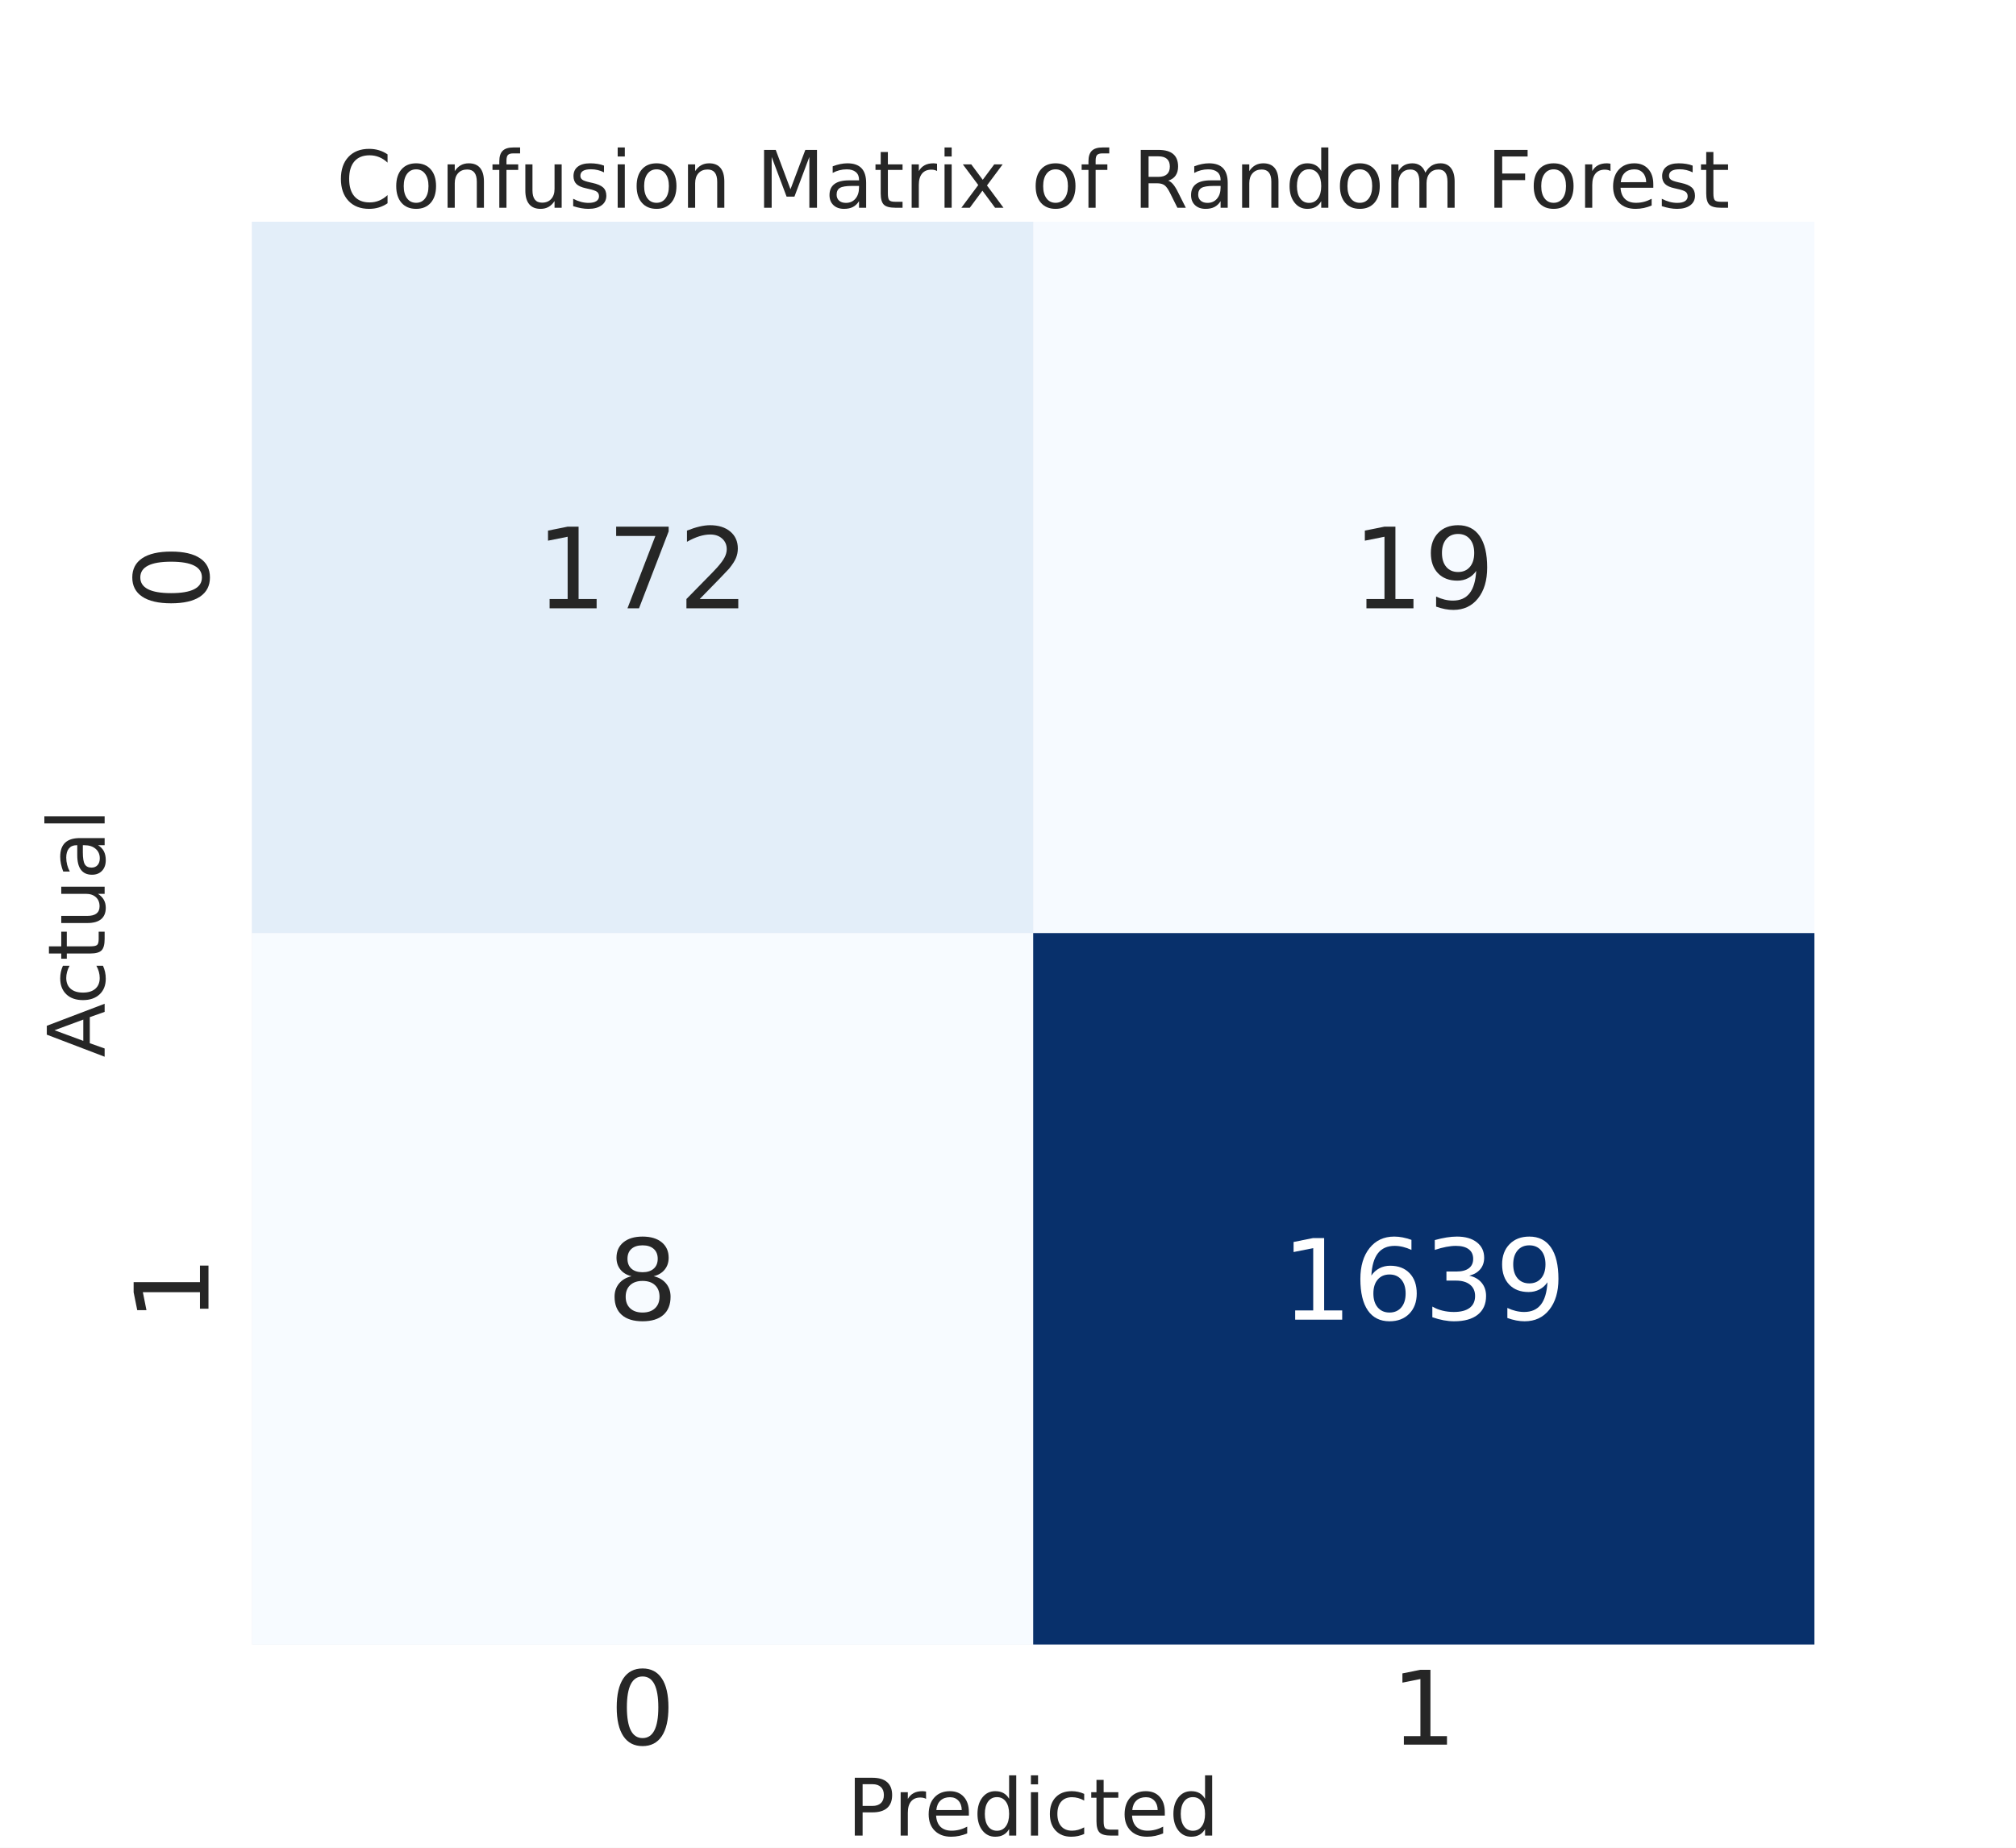
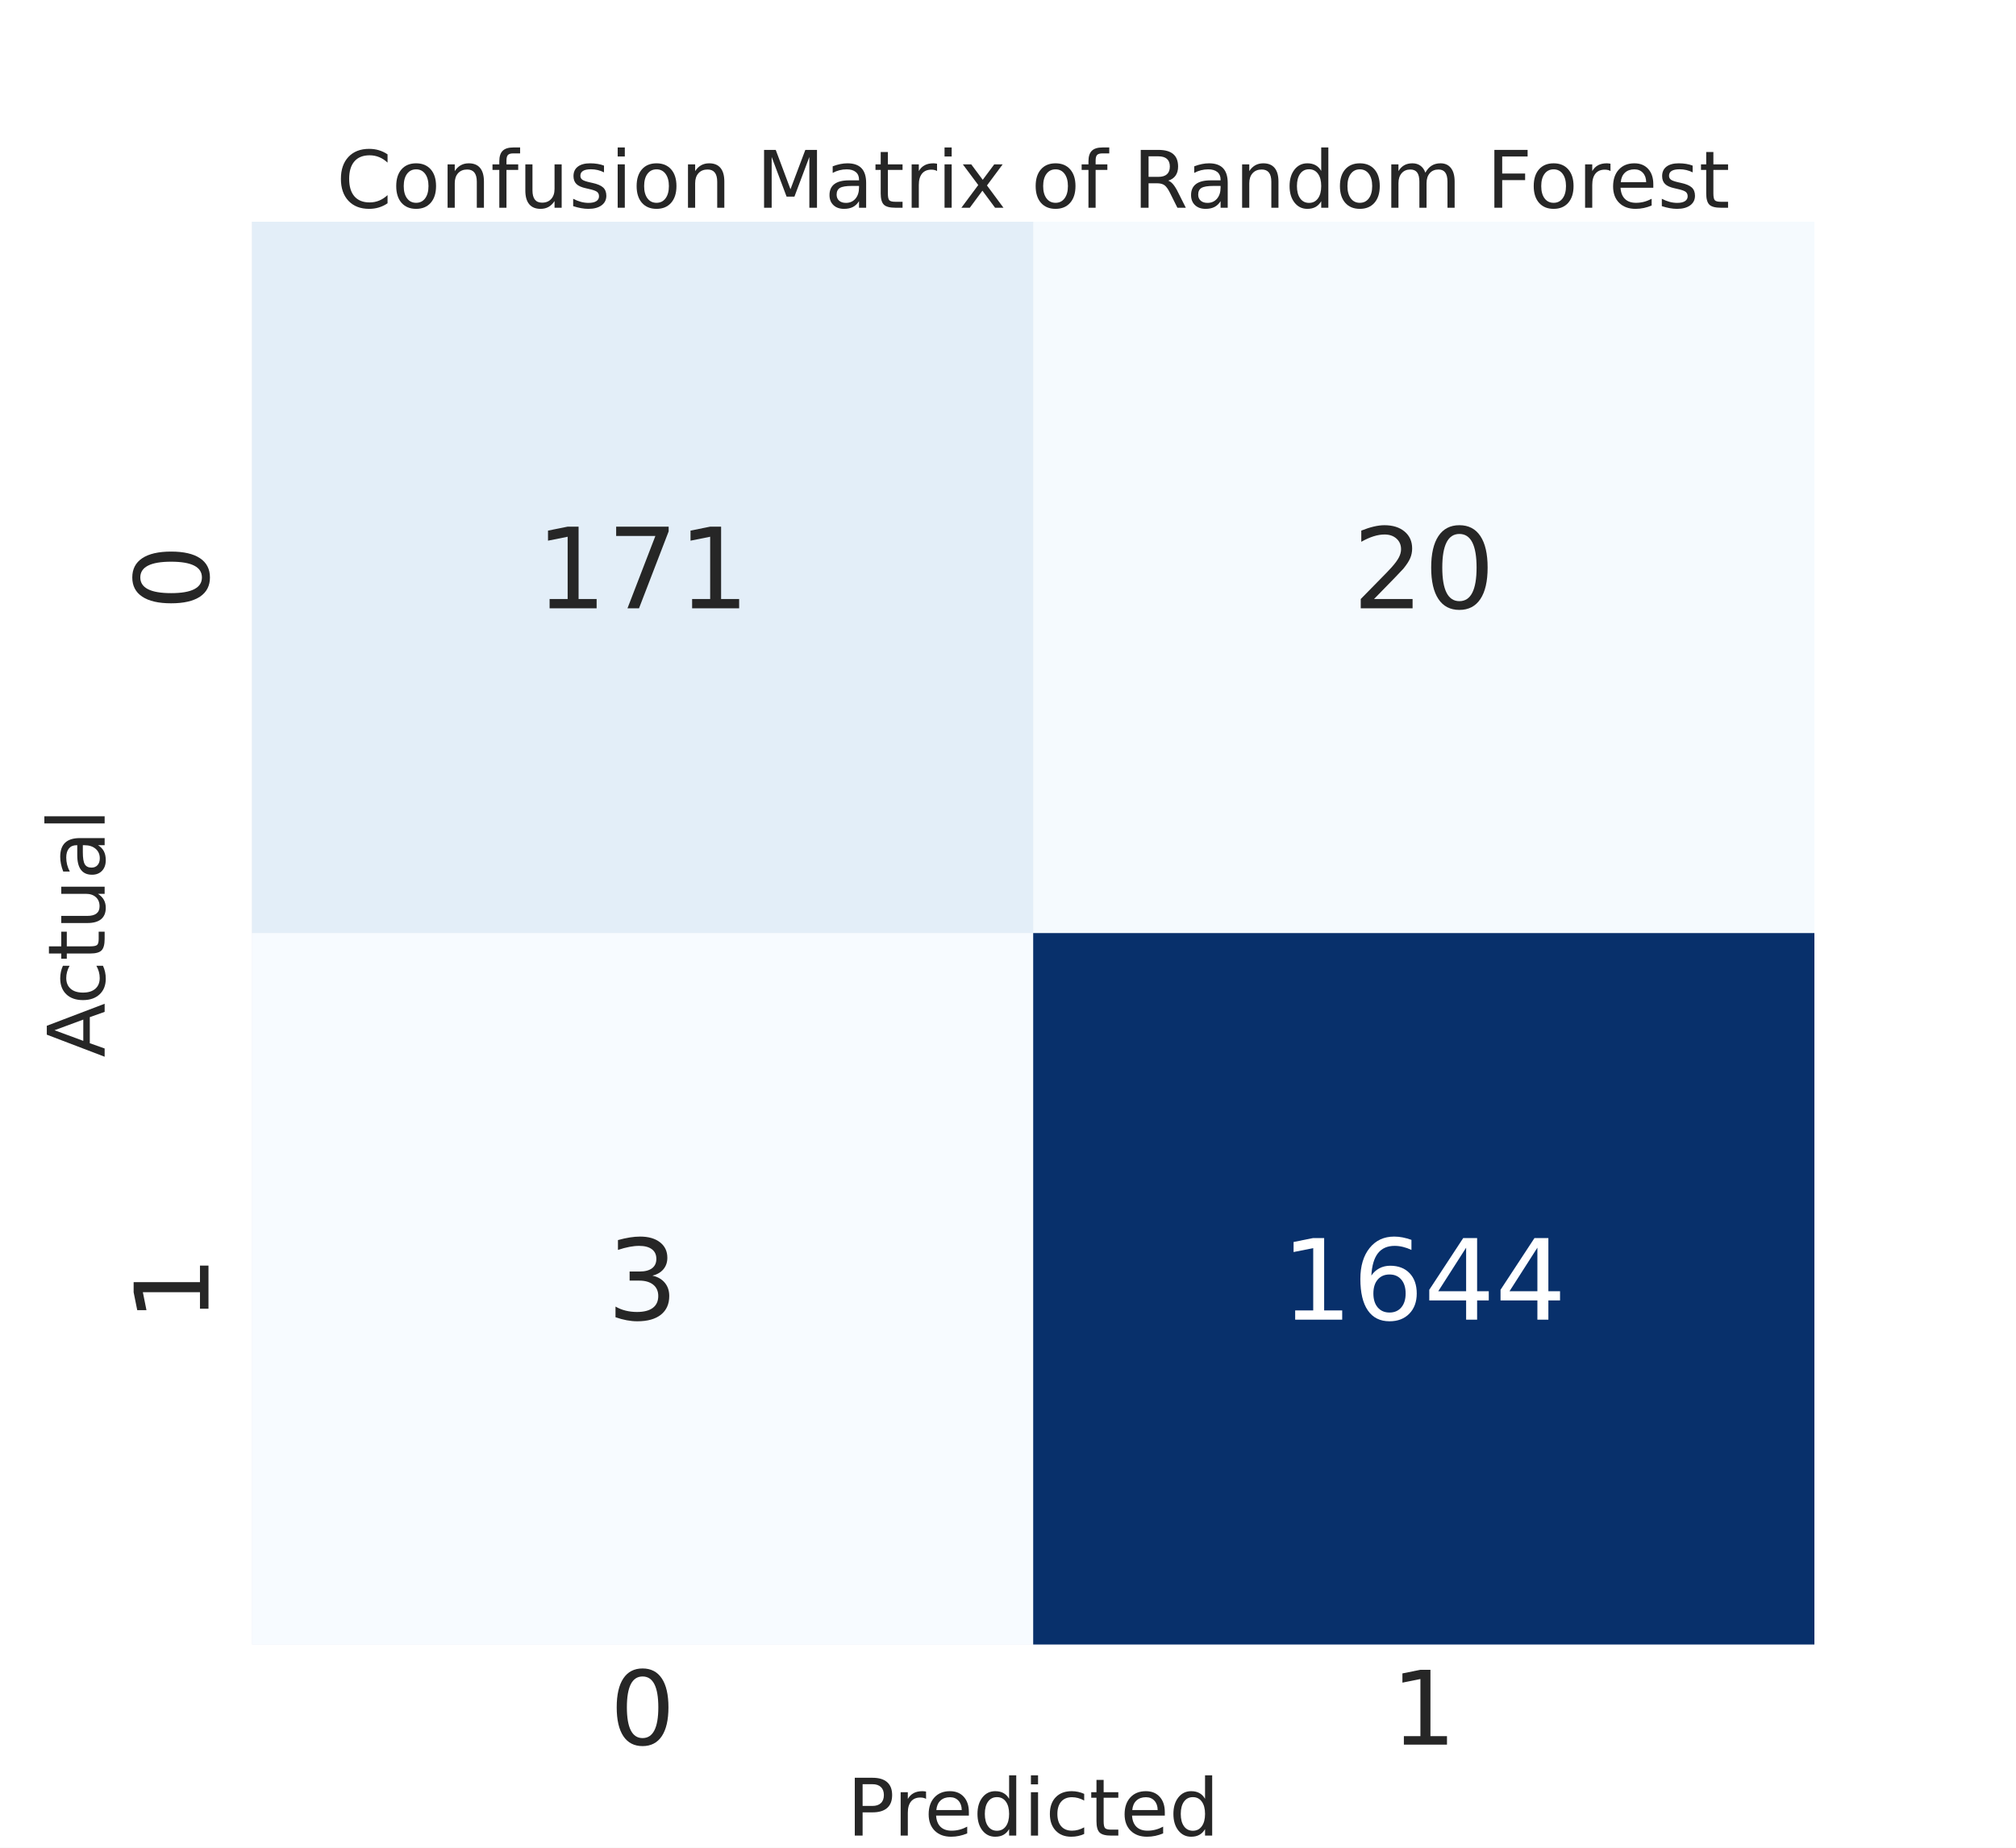
<svg xmlns="http://www.w3.org/2000/svg" xmlns:xlink="http://www.w3.org/1999/xlink" width="864pt" height="792pt" viewBox="0 0 864 792" version="1.1">
  <defs>
    <style type="text/css">*{stroke-linejoin: round; stroke-linecap: butt}</style>
  </defs>
  <g id="figure_1">
    <g id="patch_1">
      <path d="M 0 792  L 864 792  L 864 0  L 0 0  z " style="fill: #ffffff" />
    </g>
    <g id="axes_1">
      <g id="patch_2">
        <path d="M 108 704.88  L 777.6 704.88  L 777.6 95.04  L 108 95.04  z " style="fill: #eaeaf2" />
      </g>
      <g id="matplotlib.axis_1">
        <g id="xtick_1">
          <g id="text_1">
            <g style="fill: #262626" transform="translate(261.4025 747.8131) scale(0.44 -0.44)">
              <defs>
                <path id="DejaVuSans-30" d="M 2034 4250  Q 1547 4250 1301 3770  Q 1056 3291 1056 2328  Q 1056 1369 1301 889  Q 1547 409 2034 409  Q 2525 409 2770 889  Q 3016 1369 3016 2328  Q 3016 3291 2770 3770  Q 2525 4250 2034 4250  z M 2034 4750  Q 2819 4750 3233 4129  Q 3647 3509 3647 2328  Q 3647 1150 3233 529  Q 2819 -91 2034 -91  Q 1250 -91 836 529  Q 422 1150 422 2328  Q 422 3509 836 4129  Q 1250 4750 2034 4750  z " transform="scale(0.015625)" />
              </defs>
              <use xlink:href="#DejaVuSans-30" />
            </g>
          </g>
        </g>
        <g id="xtick_2">
          <g id="text_2">
            <g style="fill: #262626" transform="translate(596.2025 747.8131) scale(0.44 -0.44)">
              <defs>
                <path id="DejaVuSans-31" d="M 794 531  L 1825 531  L 1825 4091  L 703 3866  L 703 4441  L 1819 4666  L 2450 4666  L 2450 531  L 3481 531  L 3481 0  L 794 0  L 794 531  z " transform="scale(0.015625)" />
              </defs>
              <use xlink:href="#DejaVuSans-31" />
            </g>
          </g>
        </g>
        <g id="text_3">
          <g style="fill: #262626" transform="translate(363.0009 786.7984) scale(0.34 -0.34)">
            <defs>
              <path id="DejaVuSans-50" d="M 1259 4147  L 1259 2394  L 2053 2394  Q 2494 2394 2734 2622  Q 2975 2850 2975 3272  Q 2975 3691 2734 3919  Q 2494 4147 2053 4147  L 1259 4147  z M 628 4666  L 2053 4666  Q 2838 4666 3239 4311  Q 3641 3956 3641 3272  Q 3641 2581 3239 2228  Q 2838 1875 2053 1875  L 1259 1875  L 1259 0  L 628 0  L 628 4666  z " transform="scale(0.015625)" />
              <path id="DejaVuSans-72" d="M 2631 2963  Q 2534 3019 2420 3045  Q 2306 3072 2169 3072  Q 1681 3072 1420 2755  Q 1159 2438 1159 1844  L 1159 0  L 581 0  L 581 3500  L 1159 3500  L 1159 2956  Q 1341 3275 1631 3429  Q 1922 3584 2338 3584  Q 2397 3584 2469 3576  Q 2541 3569 2628 3553  L 2631 2963  z " transform="scale(0.015625)" />
              <path id="DejaVuSans-65" d="M 3597 1894  L 3597 1613  L 953 1613  Q 991 1019 1311 708  Q 1631 397 2203 397  Q 2534 397 2845 478  Q 3156 559 3463 722  L 3463 178  Q 3153 47 2828 -22  Q 2503 -91 2169 -91  Q 1331 -91 842 396  Q 353 884 353 1716  Q 353 2575 817 3079  Q 1281 3584 2069 3584  Q 2775 3584 3186 3129  Q 3597 2675 3597 1894  z M 3022 2063  Q 3016 2534 2758 2815  Q 2500 3097 2075 3097  Q 1594 3097 1305 2825  Q 1016 2553 972 2059  L 3022 2063  z " transform="scale(0.015625)" />
              <path id="DejaVuSans-64" d="M 2906 2969  L 2906 4863  L 3481 4863  L 3481 0  L 2906 0  L 2906 525  Q 2725 213 2448 61  Q 2172 -91 1784 -91  Q 1150 -91 751 415  Q 353 922 353 1747  Q 353 2572 751 3078  Q 1150 3584 1784 3584  Q 2172 3584 2448 3432  Q 2725 3281 2906 2969  z M 947 1747  Q 947 1113 1208 752  Q 1469 391 1925 391  Q 2381 391 2643 752  Q 2906 1113 2906 1747  Q 2906 2381 2643 2742  Q 2381 3103 1925 3103  Q 1469 3103 1208 2742  Q 947 2381 947 1747  z " transform="scale(0.015625)" />
              <path id="DejaVuSans-69" d="M 603 3500  L 1178 3500  L 1178 0  L 603 0  L 603 3500  z M 603 4863  L 1178 4863  L 1178 4134  L 603 4134  L 603 4863  z " transform="scale(0.015625)" />
              <path id="DejaVuSans-63" d="M 3122 3366  L 3122 2828  Q 2878 2963 2633 3030  Q 2388 3097 2138 3097  Q 1578 3097 1268 2742  Q 959 2388 959 1747  Q 959 1106 1268 751  Q 1578 397 2138 397  Q 2388 397 2633 464  Q 2878 531 3122 666  L 3122 134  Q 2881 22 2623 -34  Q 2366 -91 2075 -91  Q 1284 -91 818 406  Q 353 903 353 1747  Q 353 2603 823 3093  Q 1294 3584 2113 3584  Q 2378 3584 2631 3529  Q 2884 3475 3122 3366  z " transform="scale(0.015625)" />
              <path id="DejaVuSans-74" d="M 1172 4494  L 1172 3500  L 2356 3500  L 2356 3053  L 1172 3053  L 1172 1153  Q 1172 725 1289 603  Q 1406 481 1766 481  L 2356 481  L 2356 0  L 1766 0  Q 1100 0 847 248  Q 594 497 594 1153  L 594 3053  L 172 3053  L 172 3500  L 594 3500  L 594 4494  L 1172 4494  z " transform="scale(0.015625)" />
            </defs>
            <use xlink:href="#DejaVuSans-50" />
            <use xlink:href="#DejaVuSans-72" x="58.553" />
            <use xlink:href="#DejaVuSans-65" x="97.416" />
            <use xlink:href="#DejaVuSans-64" x="158.939" />
            <use xlink:href="#DejaVuSans-69" x="222.416" />
            <use xlink:href="#DejaVuSans-63" x="250.199" />
            <use xlink:href="#DejaVuSans-74" x="305.18" />
            <use xlink:href="#DejaVuSans-65" x="344.389" />
            <use xlink:href="#DejaVuSans-64" x="405.912" />
          </g>
        </g>
      </g>
      <g id="matplotlib.axis_2">
        <g id="ytick_1">
          <g id="text_4">
            <g style="fill: #262626" transform="translate(89.34937 261.4975) rotate(-90) scale(0.44 -0.44)">
              <use xlink:href="#DejaVuSans-30" />
            </g>
          </g>
        </g>
        <g id="ytick_2">
          <g id="text_5">
            <g style="fill: #262626" transform="translate(89.34937 566.4175) rotate(-90) scale(0.44 -0.44)">
              <use xlink:href="#DejaVuSans-31" />
            </g>
          </g>
        </g>
        <g id="text_6">
          <g style="fill: #262626" transform="translate(44.84531 453.2178) rotate(-90) scale(0.34 -0.34)">
            <defs>
              <path id="DejaVuSans-41" d="M 2188 4044  L 1331 1722  L 3047 1722  L 2188 4044  z M 1831 4666  L 2547 4666  L 4325 0  L 3669 0  L 3244 1197  L 1141 1197  L 716 0  L 50 0  L 1831 4666  z " transform="scale(0.015625)" />
              <path id="DejaVuSans-75" d="M 544 1381  L 544 3500  L 1119 3500  L 1119 1403  Q 1119 906 1312 657  Q 1506 409 1894 409  Q 2359 409 2629 706  Q 2900 1003 2900 1516  L 2900 3500  L 3475 3500  L 3475 0  L 2900 0  L 2900 538  Q 2691 219 2414 64  Q 2138 -91 1772 -91  Q 1169 -91 856 284  Q 544 659 544 1381  z M 1991 3584  L 1991 3584  z " transform="scale(0.015625)" />
              <path id="DejaVuSans-61" d="M 2194 1759  Q 1497 1759 1228 1600  Q 959 1441 959 1056  Q 959 750 1161 570  Q 1363 391 1709 391  Q 2188 391 2477 730  Q 2766 1069 2766 1631  L 2766 1759  L 2194 1759  z M 3341 1997  L 3341 0  L 2766 0  L 2766 531  Q 2569 213 2275 61  Q 1981 -91 1556 -91  Q 1019 -91 701 211  Q 384 513 384 1019  Q 384 1609 779 1909  Q 1175 2209 1959 2209  L 2766 2209  L 2766 2266  Q 2766 2663 2505 2880  Q 2244 3097 1772 3097  Q 1472 3097 1187 3025  Q 903 2953 641 2809  L 641 3341  Q 956 3463 1253 3523  Q 1550 3584 1831 3584  Q 2591 3584 2966 3190  Q 3341 2797 3341 1997  z " transform="scale(0.015625)" />
              <path id="DejaVuSans-6c" d="M 603 4863  L 1178 4863  L 1178 0  L 603 0  L 603 4863  z " transform="scale(0.015625)" />
            </defs>
            <use xlink:href="#DejaVuSans-41" />
            <use xlink:href="#DejaVuSans-63" x="66.658" />
            <use xlink:href="#DejaVuSans-74" x="121.639" />
            <use xlink:href="#DejaVuSans-75" x="160.848" />
            <use xlink:href="#DejaVuSans-61" x="224.227" />
            <use xlink:href="#DejaVuSans-6c" x="285.506" />
          </g>
        </g>
      </g>
      <g id="QuadMesh_1">
-         <path d="M 108 95.04  L 442.8 95.04  L 442.8 399.96  L 108 399.96  L 108 95.04  " clip-path="url(#paf56ccceca)" style="fill: #e3eef9" />
-         <path d="M 442.8 95.04  L 777.6 95.04  L 777.6 399.96  L 442.8 399.96  L 442.8 95.04  " clip-path="url(#paf56ccceca)" style="fill: #f6faff" />
-         <path d="M 108 399.96  L 442.8 399.96  L 442.8 704.88  L 108 704.88  L 108 399.96  " clip-path="url(#paf56ccceca)" style="fill: #f7fbff" />
-         <path d="M 442.8 399.96  L 777.6 399.96  L 777.6 704.88  L 442.8 704.88  L 442.8 399.96  " clip-path="url(#paf56ccceca)" style="fill: #08306b" />
+         <path d="M 108 95.04  L 442.8 95.04  L 442.8 399.96  L 108 399.96  L 108 95.04  " clip-path="url(#pf2ab5a0a3f)" style="fill: #e3eef8" />
+         <path d="M 442.8 95.04  L 777.6 95.04  L 777.6 399.96  L 442.8 399.96  L 442.8 95.04  " clip-path="url(#pf2ab5a0a3f)" style="fill: #f5fafe" />
+         <path d="M 108 399.96  L 442.8 399.96  L 442.8 704.88  L 108 704.88  L 108 399.96  " clip-path="url(#pf2ab5a0a3f)" style="fill: #f7fbff" />
+         <path d="M 442.8 399.96  L 777.6 399.96  L 777.6 704.88  L 442.8 704.88  L 442.8 399.96  " clip-path="url(#pf2ab5a0a3f)" style="fill: #08306b" />
      </g>
      <g id="text_7">
        <g style="fill: #262626" transform="translate(229.59 260.745) scale(0.48 -0.48)">
          <defs>
            <path id="DejaVuSans-37" d="M 525 4666  L 3525 4666  L 3525 4397  L 1831 0  L 1172 0  L 2766 4134  L 525 4134  L 525 4666  z " transform="scale(0.015625)" />
-             <path id="DejaVuSans-32" d="M 1228 531  L 3431 531  L 3431 0  L 469 0  L 469 531  Q 828 903 1448 1529  Q 2069 2156 2228 2338  Q 2531 2678 2651 2914  Q 2772 3150 2772 3378  Q 2772 3750 2511 3984  Q 2250 4219 1831 4219  Q 1534 4219 1204 4116  Q 875 4013 500 3803  L 500 4441  Q 881 4594 1212 4672  Q 1544 4750 1819 4750  Q 2544 4750 2975 4387  Q 3406 4025 3406 3419  Q 3406 3131 3298 2873  Q 3191 2616 2906 2266  Q 2828 2175 2409 1742  Q 1991 1309 1228 531  z " transform="scale(0.015625)" />
          </defs>
          <use xlink:href="#DejaVuSans-31" />
          <use xlink:href="#DejaVuSans-37" x="63.623" />
-           <use xlink:href="#DejaVuSans-32" x="127.246" />
+           <use xlink:href="#DejaVuSans-31" x="127.246" />
        </g>
      </g>
      <g id="text_8">
        <g style="fill: #262626" transform="translate(579.66 260.745) scale(0.48 -0.48)">
          <defs>
-             <path id="DejaVuSans-39" d="M 703 97  L 703 672  Q 941 559 1184 500  Q 1428 441 1663 441  Q 2288 441 2617 861  Q 2947 1281 2994 2138  Q 2813 1869 2534 1725  Q 2256 1581 1919 1581  Q 1219 1581 811 2004  Q 403 2428 403 3163  Q 403 3881 828 4315  Q 1253 4750 1959 4750  Q 2769 4750 3195 4129  Q 3622 3509 3622 2328  Q 3622 1225 3098 567  Q 2575 -91 1691 -91  Q 1453 -91 1209 -44  Q 966 3 703 97  z M 1959 2075  Q 2384 2075 2632 2365  Q 2881 2656 2881 3163  Q 2881 3666 2632 3958  Q 2384 4250 1959 4250  Q 1534 4250 1286 3958  Q 1038 3666 1038 3163  Q 1038 2656 1286 2365  Q 1534 2075 1959 2075  z " transform="scale(0.015625)" />
+             <path id="DejaVuSans-32" d="M 1228 531  L 3431 531  L 3431 0  L 469 0  L 469 531  Q 828 903 1448 1529  Q 2069 2156 2228 2338  Q 2531 2678 2651 2914  Q 2772 3150 2772 3378  Q 2772 3750 2511 3984  Q 2250 4219 1831 4219  Q 1534 4219 1204 4116  Q 875 4013 500 3803  L 500 4441  Q 881 4594 1212 4672  Q 1544 4750 1819 4750  Q 2544 4750 2975 4387  Q 3406 4025 3406 3419  Q 3406 3131 3298 2873  Q 3191 2616 2906 2266  Q 2828 2175 2409 1742  Q 1991 1309 1228 531  z " transform="scale(0.015625)" />
          </defs>
-           <use xlink:href="#DejaVuSans-31" />
-           <use xlink:href="#DejaVuSans-39" x="63.623" />
+           <use xlink:href="#DejaVuSans-32" />
+           <use xlink:href="#DejaVuSans-30" x="63.623" />
        </g>
      </g>
      <g id="text_9">
        <g style="fill: #262626" transform="translate(260.13 565.665) scale(0.48 -0.48)">
          <defs>
-             <path id="DejaVuSans-38" d="M 2034 2216  Q 1584 2216 1326 1975  Q 1069 1734 1069 1313  Q 1069 891 1326 650  Q 1584 409 2034 409  Q 2484 409 2743 651  Q 3003 894 3003 1313  Q 3003 1734 2745 1975  Q 2488 2216 2034 2216  z M 1403 2484  Q 997 2584 770 2862  Q 544 3141 544 3541  Q 544 4100 942 4425  Q 1341 4750 2034 4750  Q 2731 4750 3128 4425  Q 3525 4100 3525 3541  Q 3525 3141 3298 2862  Q 3072 2584 2669 2484  Q 3125 2378 3379 2068  Q 3634 1759 3634 1313  Q 3634 634 3220 271  Q 2806 -91 2034 -91  Q 1263 -91 848 271  Q 434 634 434 1313  Q 434 1759 690 2068  Q 947 2378 1403 2484  z M 1172 3481  Q 1172 3119 1398 2916  Q 1625 2713 2034 2713  Q 2441 2713 2670 2916  Q 2900 3119 2900 3481  Q 2900 3844 2670 4047  Q 2441 4250 2034 4250  Q 1625 4250 1398 4047  Q 1172 3844 1172 3481  z " transform="scale(0.015625)" />
+             <path id="DejaVuSans-33" d="M 2597 2516  Q 3050 2419 3304 2112  Q 3559 1806 3559 1356  Q 3559 666 3084 287  Q 2609 -91 1734 -91  Q 1441 -91 1130 -33  Q 819 25 488 141  L 488 750  Q 750 597 1062 519  Q 1375 441 1716 441  Q 2309 441 2620 675  Q 2931 909 2931 1356  Q 2931 1769 2642 2001  Q 2353 2234 1838 2234  L 1294 2234  L 1294 2753  L 1863 2753  Q 2328 2753 2575 2939  Q 2822 3125 2822 3475  Q 2822 3834 2567 4026  Q 2313 4219 1838 4219  Q 1578 4219 1281 4162  Q 984 4106 628 3988  L 628 4550  Q 988 4650 1302 4700  Q 1616 4750 1894 4750  Q 2613 4750 3031 4423  Q 3450 4097 3450 3541  Q 3450 3153 3228 2886  Q 3006 2619 2597 2516  z " transform="scale(0.015625)" />
          </defs>
-           <use xlink:href="#DejaVuSans-38" />
+           <use xlink:href="#DejaVuSans-33" />
        </g>
      </g>
      <g id="text_10">
        <g style="fill: #ffffff" transform="translate(549.12 565.665) scale(0.48 -0.48)">
          <defs>
            <path id="DejaVuSans-36" d="M 2113 2584  Q 1688 2584 1439 2293  Q 1191 2003 1191 1497  Q 1191 994 1439 701  Q 1688 409 2113 409  Q 2538 409 2786 701  Q 3034 994 3034 1497  Q 3034 2003 2786 2293  Q 2538 2584 2113 2584  z M 3366 4563  L 3366 3988  Q 3128 4100 2886 4159  Q 2644 4219 2406 4219  Q 1781 4219 1451 3797  Q 1122 3375 1075 2522  Q 1259 2794 1537 2939  Q 1816 3084 2150 3084  Q 2853 3084 3261 2657  Q 3669 2231 3669 1497  Q 3669 778 3244 343  Q 2819 -91 2113 -91  Q 1303 -91 875 529  Q 447 1150 447 2328  Q 447 3434 972 4092  Q 1497 4750 2381 4750  Q 2619 4750 2861 4703  Q 3103 4656 3366 4563  z " transform="scale(0.015625)" />
-             <path id="DejaVuSans-33" d="M 2597 2516  Q 3050 2419 3304 2112  Q 3559 1806 3559 1356  Q 3559 666 3084 287  Q 2609 -91 1734 -91  Q 1441 -91 1130 -33  Q 819 25 488 141  L 488 750  Q 750 597 1062 519  Q 1375 441 1716 441  Q 2309 441 2620 675  Q 2931 909 2931 1356  Q 2931 1769 2642 2001  Q 2353 2234 1838 2234  L 1294 2234  L 1294 2753  L 1863 2753  Q 2328 2753 2575 2939  Q 2822 3125 2822 3475  Q 2822 3834 2567 4026  Q 2313 4219 1838 4219  Q 1578 4219 1281 4162  Q 984 4106 628 3988  L 628 4550  Q 988 4650 1302 4700  Q 1616 4750 1894 4750  Q 2613 4750 3031 4423  Q 3450 4097 3450 3541  Q 3450 3153 3228 2886  Q 3006 2619 2597 2516  z " transform="scale(0.015625)" />
+             <path id="DejaVuSans-34" d="M 2419 4116  L 825 1625  L 2419 1625  L 2419 4116  z M 2253 4666  L 3047 4666  L 3047 1625  L 3713 1625  L 3713 1100  L 3047 1100  L 3047 0  L 2419 0  L 2419 1100  L 313 1100  L 313 1709  L 2253 4666  z " transform="scale(0.015625)" />
          </defs>
          <use xlink:href="#DejaVuSans-31" />
          <use xlink:href="#DejaVuSans-36" x="63.623" />
-           <use xlink:href="#DejaVuSans-33" x="127.246" />
-           <use xlink:href="#DejaVuSans-39" x="190.869" />
+           <use xlink:href="#DejaVuSans-34" x="127.246" />
+           <use xlink:href="#DejaVuSans-34" x="190.869" />
        </g>
      </g>
      <g id="text_11">
        <g style="fill: #262626" transform="translate(144.195 89.04) scale(0.34 -0.34)">
          <defs>
            <path id="DejaVuSans-43" d="M 4122 4306  L 4122 3641  Q 3803 3938 3442 4084  Q 3081 4231 2675 4231  Q 1875 4231 1450 3742  Q 1025 3253 1025 2328  Q 1025 1406 1450 917  Q 1875 428 2675 428  Q 3081 428 3442 575  Q 3803 722 4122 1019  L 4122 359  Q 3791 134 3420 21  Q 3050 -91 2638 -91  Q 1578 -91 968 557  Q 359 1206 359 2328  Q 359 3453 968 4101  Q 1578 4750 2638 4750  Q 3056 4750 3426 4639  Q 3797 4528 4122 4306  z " transform="scale(0.015625)" />
            <path id="DejaVuSans-6f" d="M 1959 3097  Q 1497 3097 1228 2736  Q 959 2375 959 1747  Q 959 1119 1226 758  Q 1494 397 1959 397  Q 2419 397 2687 759  Q 2956 1122 2956 1747  Q 2956 2369 2687 2733  Q 2419 3097 1959 3097  z M 1959 3584  Q 2709 3584 3137 3096  Q 3566 2609 3566 1747  Q 3566 888 3137 398  Q 2709 -91 1959 -91  Q 1206 -91 779 398  Q 353 888 353 1747  Q 353 2609 779 3096  Q 1206 3584 1959 3584  z " transform="scale(0.015625)" />
            <path id="DejaVuSans-6e" d="M 3513 2113  L 3513 0  L 2938 0  L 2938 2094  Q 2938 2591 2744 2837  Q 2550 3084 2163 3084  Q 1697 3084 1428 2787  Q 1159 2491 1159 1978  L 1159 0  L 581 0  L 581 3500  L 1159 3500  L 1159 2956  Q 1366 3272 1645 3428  Q 1925 3584 2291 3584  Q 2894 3584 3203 3211  Q 3513 2838 3513 2113  z " transform="scale(0.015625)" />
            <path id="DejaVuSans-66" d="M 2375 4863  L 2375 4384  L 1825 4384  Q 1516 4384 1395 4259  Q 1275 4134 1275 3809  L 1275 3500  L 2222 3500  L 2222 3053  L 1275 3053  L 1275 0  L 697 0  L 697 3053  L 147 3053  L 147 3500  L 697 3500  L 697 3744  Q 697 4328 969 4595  Q 1241 4863 1831 4863  L 2375 4863  z " transform="scale(0.015625)" />
            <path id="DejaVuSans-73" d="M 2834 3397  L 2834 2853  Q 2591 2978 2328 3040  Q 2066 3103 1784 3103  Q 1356 3103 1142 2972  Q 928 2841 928 2578  Q 928 2378 1081 2264  Q 1234 2150 1697 2047  L 1894 2003  Q 2506 1872 2764 1633  Q 3022 1394 3022 966  Q 3022 478 2636 193  Q 2250 -91 1575 -91  Q 1294 -91 989 -36  Q 684 19 347 128  L 347 722  Q 666 556 975 473  Q 1284 391 1588 391  Q 1994 391 2212 530  Q 2431 669 2431 922  Q 2431 1156 2273 1281  Q 2116 1406 1581 1522  L 1381 1569  Q 847 1681 609 1914  Q 372 2147 372 2553  Q 372 3047 722 3315  Q 1072 3584 1716 3584  Q 2034 3584 2315 3537  Q 2597 3491 2834 3397  z " transform="scale(0.015625)" />
            <path id="DejaVuSans-20" transform="scale(0.015625)" />
            <path id="DejaVuSans-4d" d="M 628 4666  L 1569 4666  L 2759 1491  L 3956 4666  L 4897 4666  L 4897 0  L 4281 0  L 4281 4097  L 3078 897  L 2444 897  L 1241 4097  L 1241 0  L 628 0  L 628 4666  z " transform="scale(0.015625)" />
            <path id="DejaVuSans-78" d="M 3513 3500  L 2247 1797  L 3578 0  L 2900 0  L 1881 1375  L 863 0  L 184 0  L 1544 1831  L 300 3500  L 978 3500  L 1906 2253  L 2834 3500  L 3513 3500  z " transform="scale(0.015625)" />
            <path id="DejaVuSans-52" d="M 2841 2188  Q 3044 2119 3236 1894  Q 3428 1669 3622 1275  L 4263 0  L 3584 0  L 2988 1197  Q 2756 1666 2539 1819  Q 2322 1972 1947 1972  L 1259 1972  L 1259 0  L 628 0  L 628 4666  L 2053 4666  Q 2853 4666 3247 4331  Q 3641 3997 3641 3322  Q 3641 2881 3436 2590  Q 3231 2300 2841 2188  z M 1259 4147  L 1259 2491  L 2053 2491  Q 2509 2491 2742 2702  Q 2975 2913 2975 3322  Q 2975 3731 2742 3939  Q 2509 4147 2053 4147  L 1259 4147  z " transform="scale(0.015625)" />
            <path id="DejaVuSans-6d" d="M 3328 2828  Q 3544 3216 3844 3400  Q 4144 3584 4550 3584  Q 5097 3584 5394 3201  Q 5691 2819 5691 2113  L 5691 0  L 5113 0  L 5113 2094  Q 5113 2597 4934 2840  Q 4756 3084 4391 3084  Q 3944 3084 3684 2787  Q 3425 2491 3425 1978  L 3425 0  L 2847 0  L 2847 2094  Q 2847 2600 2669 2842  Q 2491 3084 2119 3084  Q 1678 3084 1418 2786  Q 1159 2488 1159 1978  L 1159 0  L 581 0  L 581 3500  L 1159 3500  L 1159 2956  Q 1356 3278 1631 3431  Q 1906 3584 2284 3584  Q 2666 3584 2933 3390  Q 3200 3197 3328 2828  z " transform="scale(0.015625)" />
            <path id="DejaVuSans-46" d="M 628 4666  L 3309 4666  L 3309 4134  L 1259 4134  L 1259 2759  L 3109 2759  L 3109 2228  L 1259 2228  L 1259 0  L 628 0  L 628 4666  z " transform="scale(0.015625)" />
          </defs>
          <use xlink:href="#DejaVuSans-43" />
          <use xlink:href="#DejaVuSans-6f" x="69.824" />
          <use xlink:href="#DejaVuSans-6e" x="131.006" />
          <use xlink:href="#DejaVuSans-66" x="194.385" />
          <use xlink:href="#DejaVuSans-75" x="229.59" />
          <use xlink:href="#DejaVuSans-73" x="292.969" />
          <use xlink:href="#DejaVuSans-69" x="345.068" />
          <use xlink:href="#DejaVuSans-6f" x="372.852" />
          <use xlink:href="#DejaVuSans-6e" x="434.033" />
          <use xlink:href="#DejaVuSans-20" x="497.412" />
          <use xlink:href="#DejaVuSans-4d" x="529.199" />
          <use xlink:href="#DejaVuSans-61" x="615.479" />
          <use xlink:href="#DejaVuSans-74" x="676.758" />
          <use xlink:href="#DejaVuSans-72" x="715.967" />
          <use xlink:href="#DejaVuSans-69" x="757.08" />
          <use xlink:href="#DejaVuSans-78" x="784.863" />
          <use xlink:href="#DejaVuSans-20" x="844.043" />
          <use xlink:href="#DejaVuSans-6f" x="875.83" />
          <use xlink:href="#DejaVuSans-66" x="937.012" />
          <use xlink:href="#DejaVuSans-20" x="972.217" />
          <use xlink:href="#DejaVuSans-52" x="1004.004" />
          <use xlink:href="#DejaVuSans-61" x="1071.236" />
          <use xlink:href="#DejaVuSans-6e" x="1132.516" />
          <use xlink:href="#DejaVuSans-64" x="1195.895" />
          <use xlink:href="#DejaVuSans-6f" x="1259.371" />
          <use xlink:href="#DejaVuSans-6d" x="1320.553" />
          <use xlink:href="#DejaVuSans-20" x="1417.965" />
          <use xlink:href="#DejaVuSans-46" x="1449.752" />
          <use xlink:href="#DejaVuSans-6f" x="1503.646" />
          <use xlink:href="#DejaVuSans-72" x="1564.828" />
          <use xlink:href="#DejaVuSans-65" x="1603.691" />
          <use xlink:href="#DejaVuSans-73" x="1665.215" />
          <use xlink:href="#DejaVuSans-74" x="1717.314" />
        </g>
      </g>
    </g>
  </g>
  <defs>
-     <clipPath id="paf56ccceca">
+     <clipPath id="pf2ab5a0a3f">
      <rect x="108" y="95.04" width="669.6" height="609.84" />
    </clipPath>
  </defs>
</svg>
